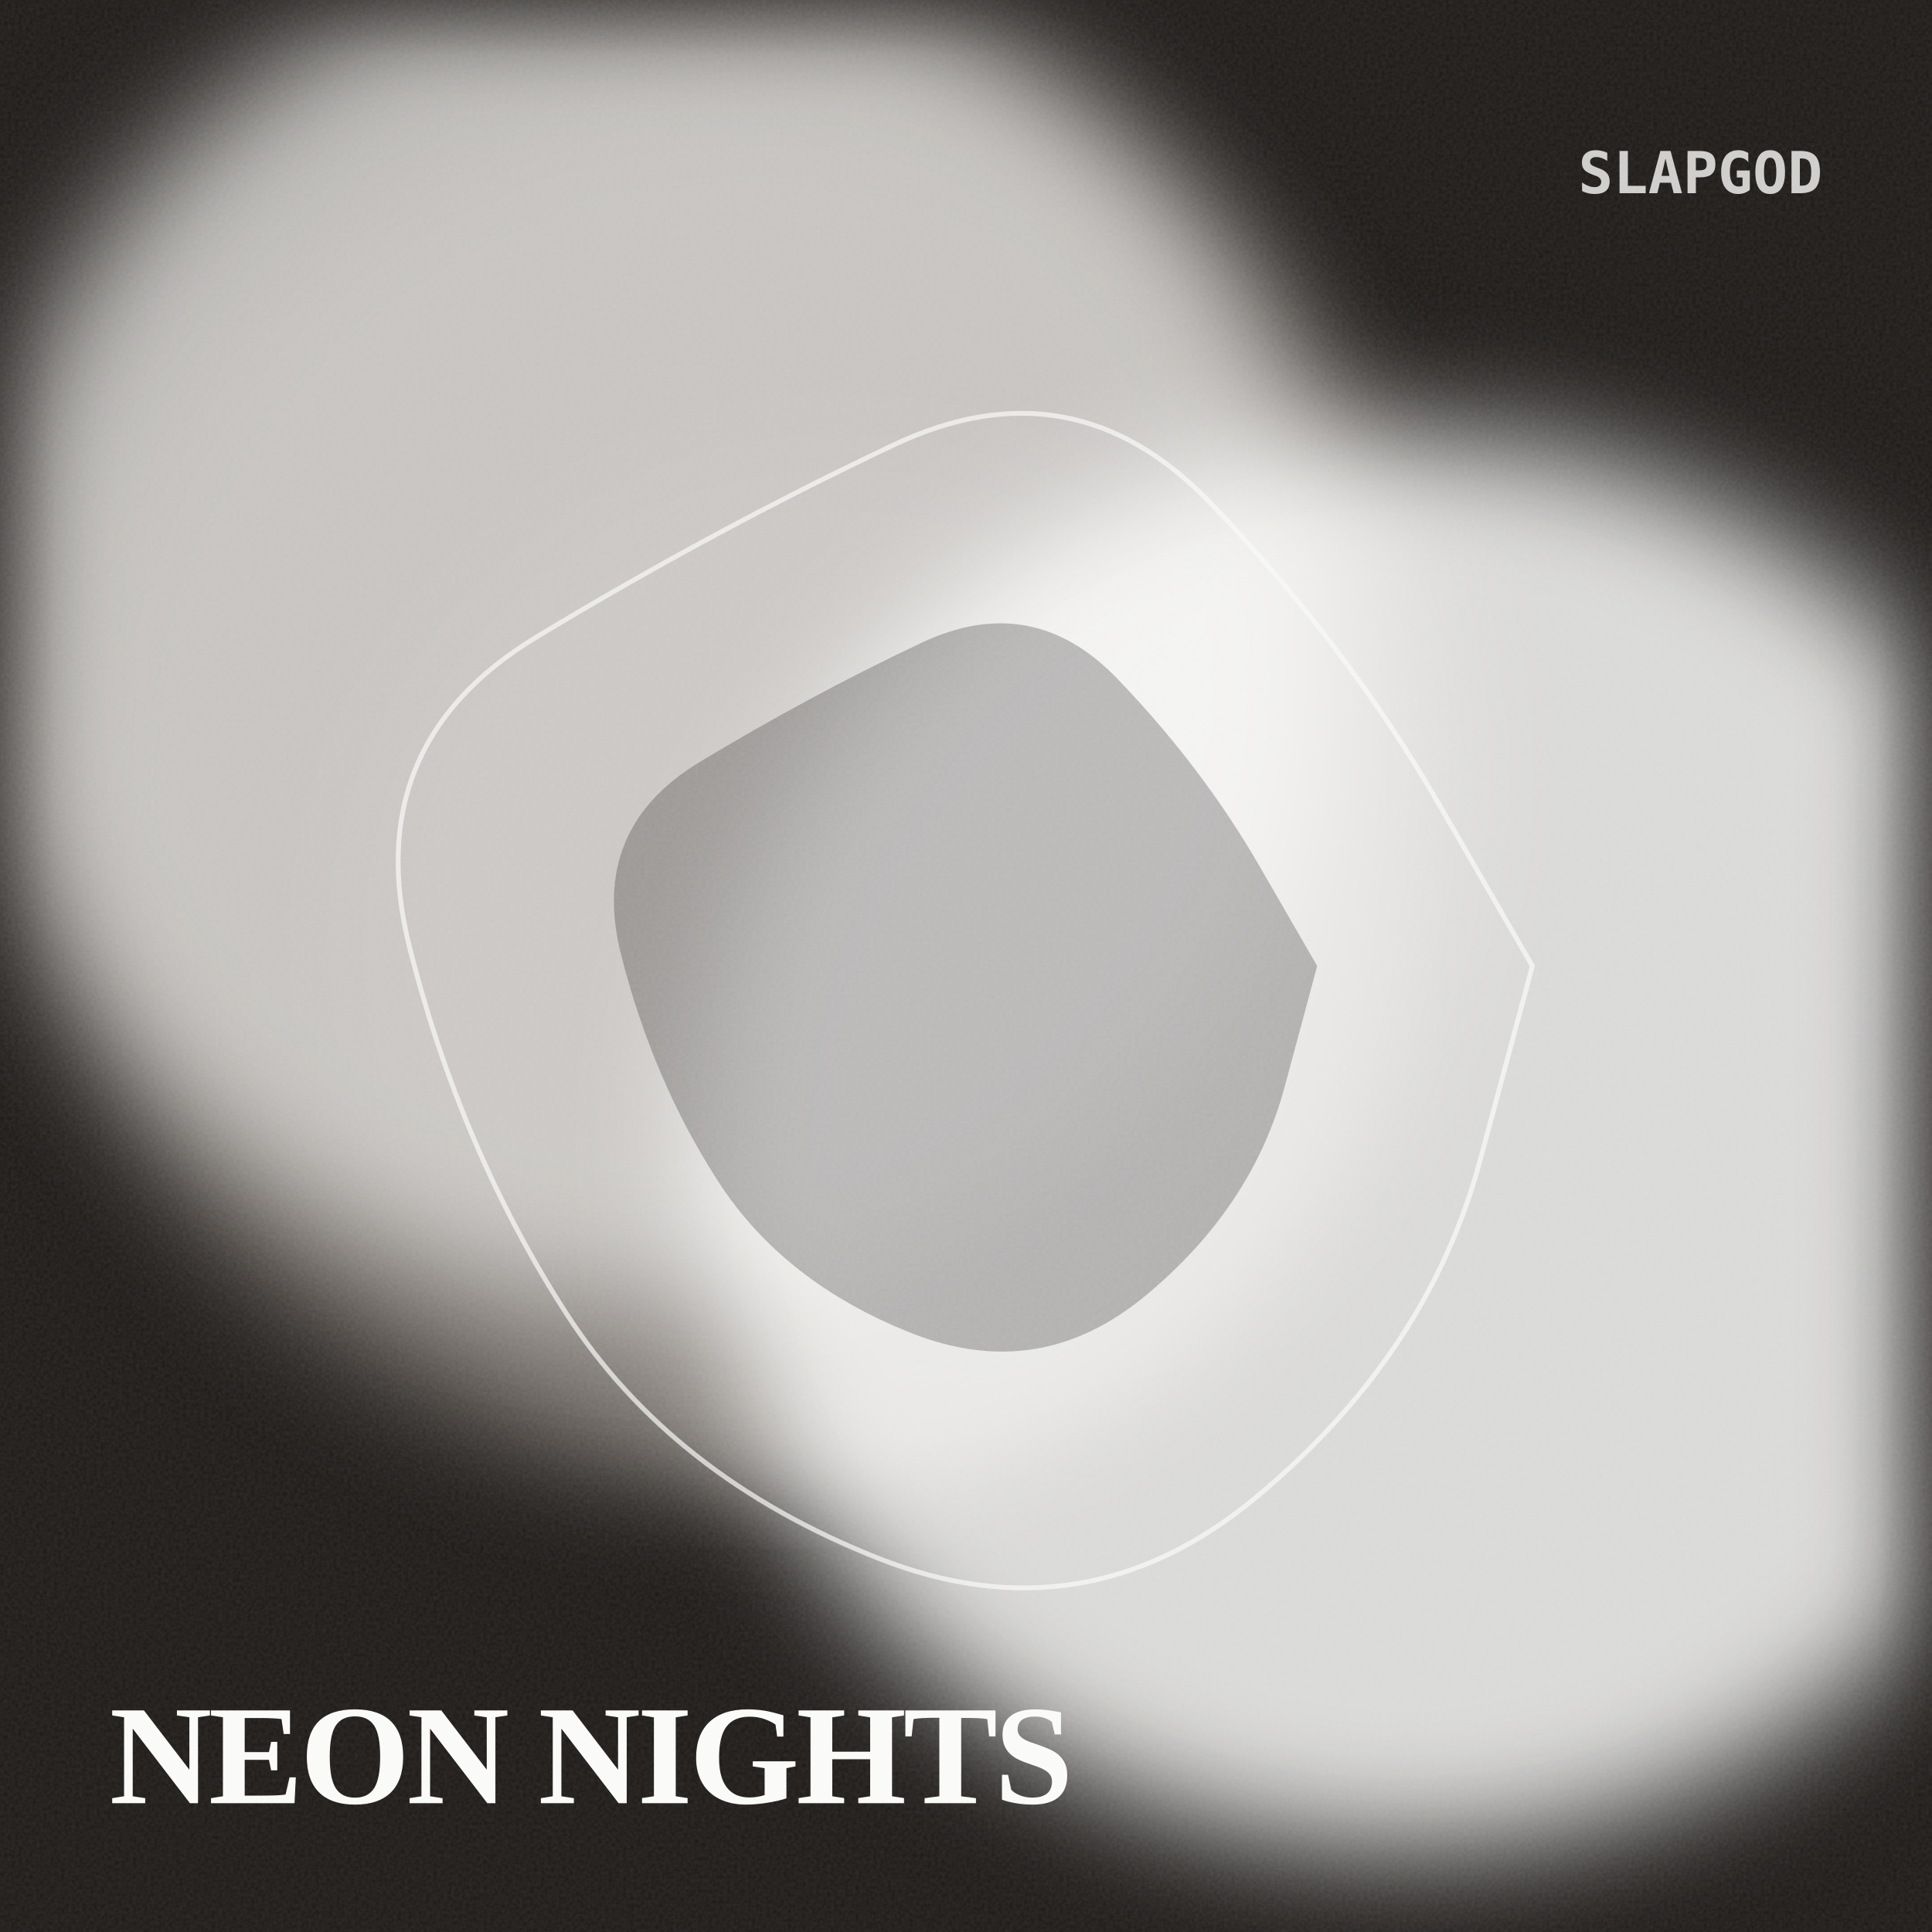
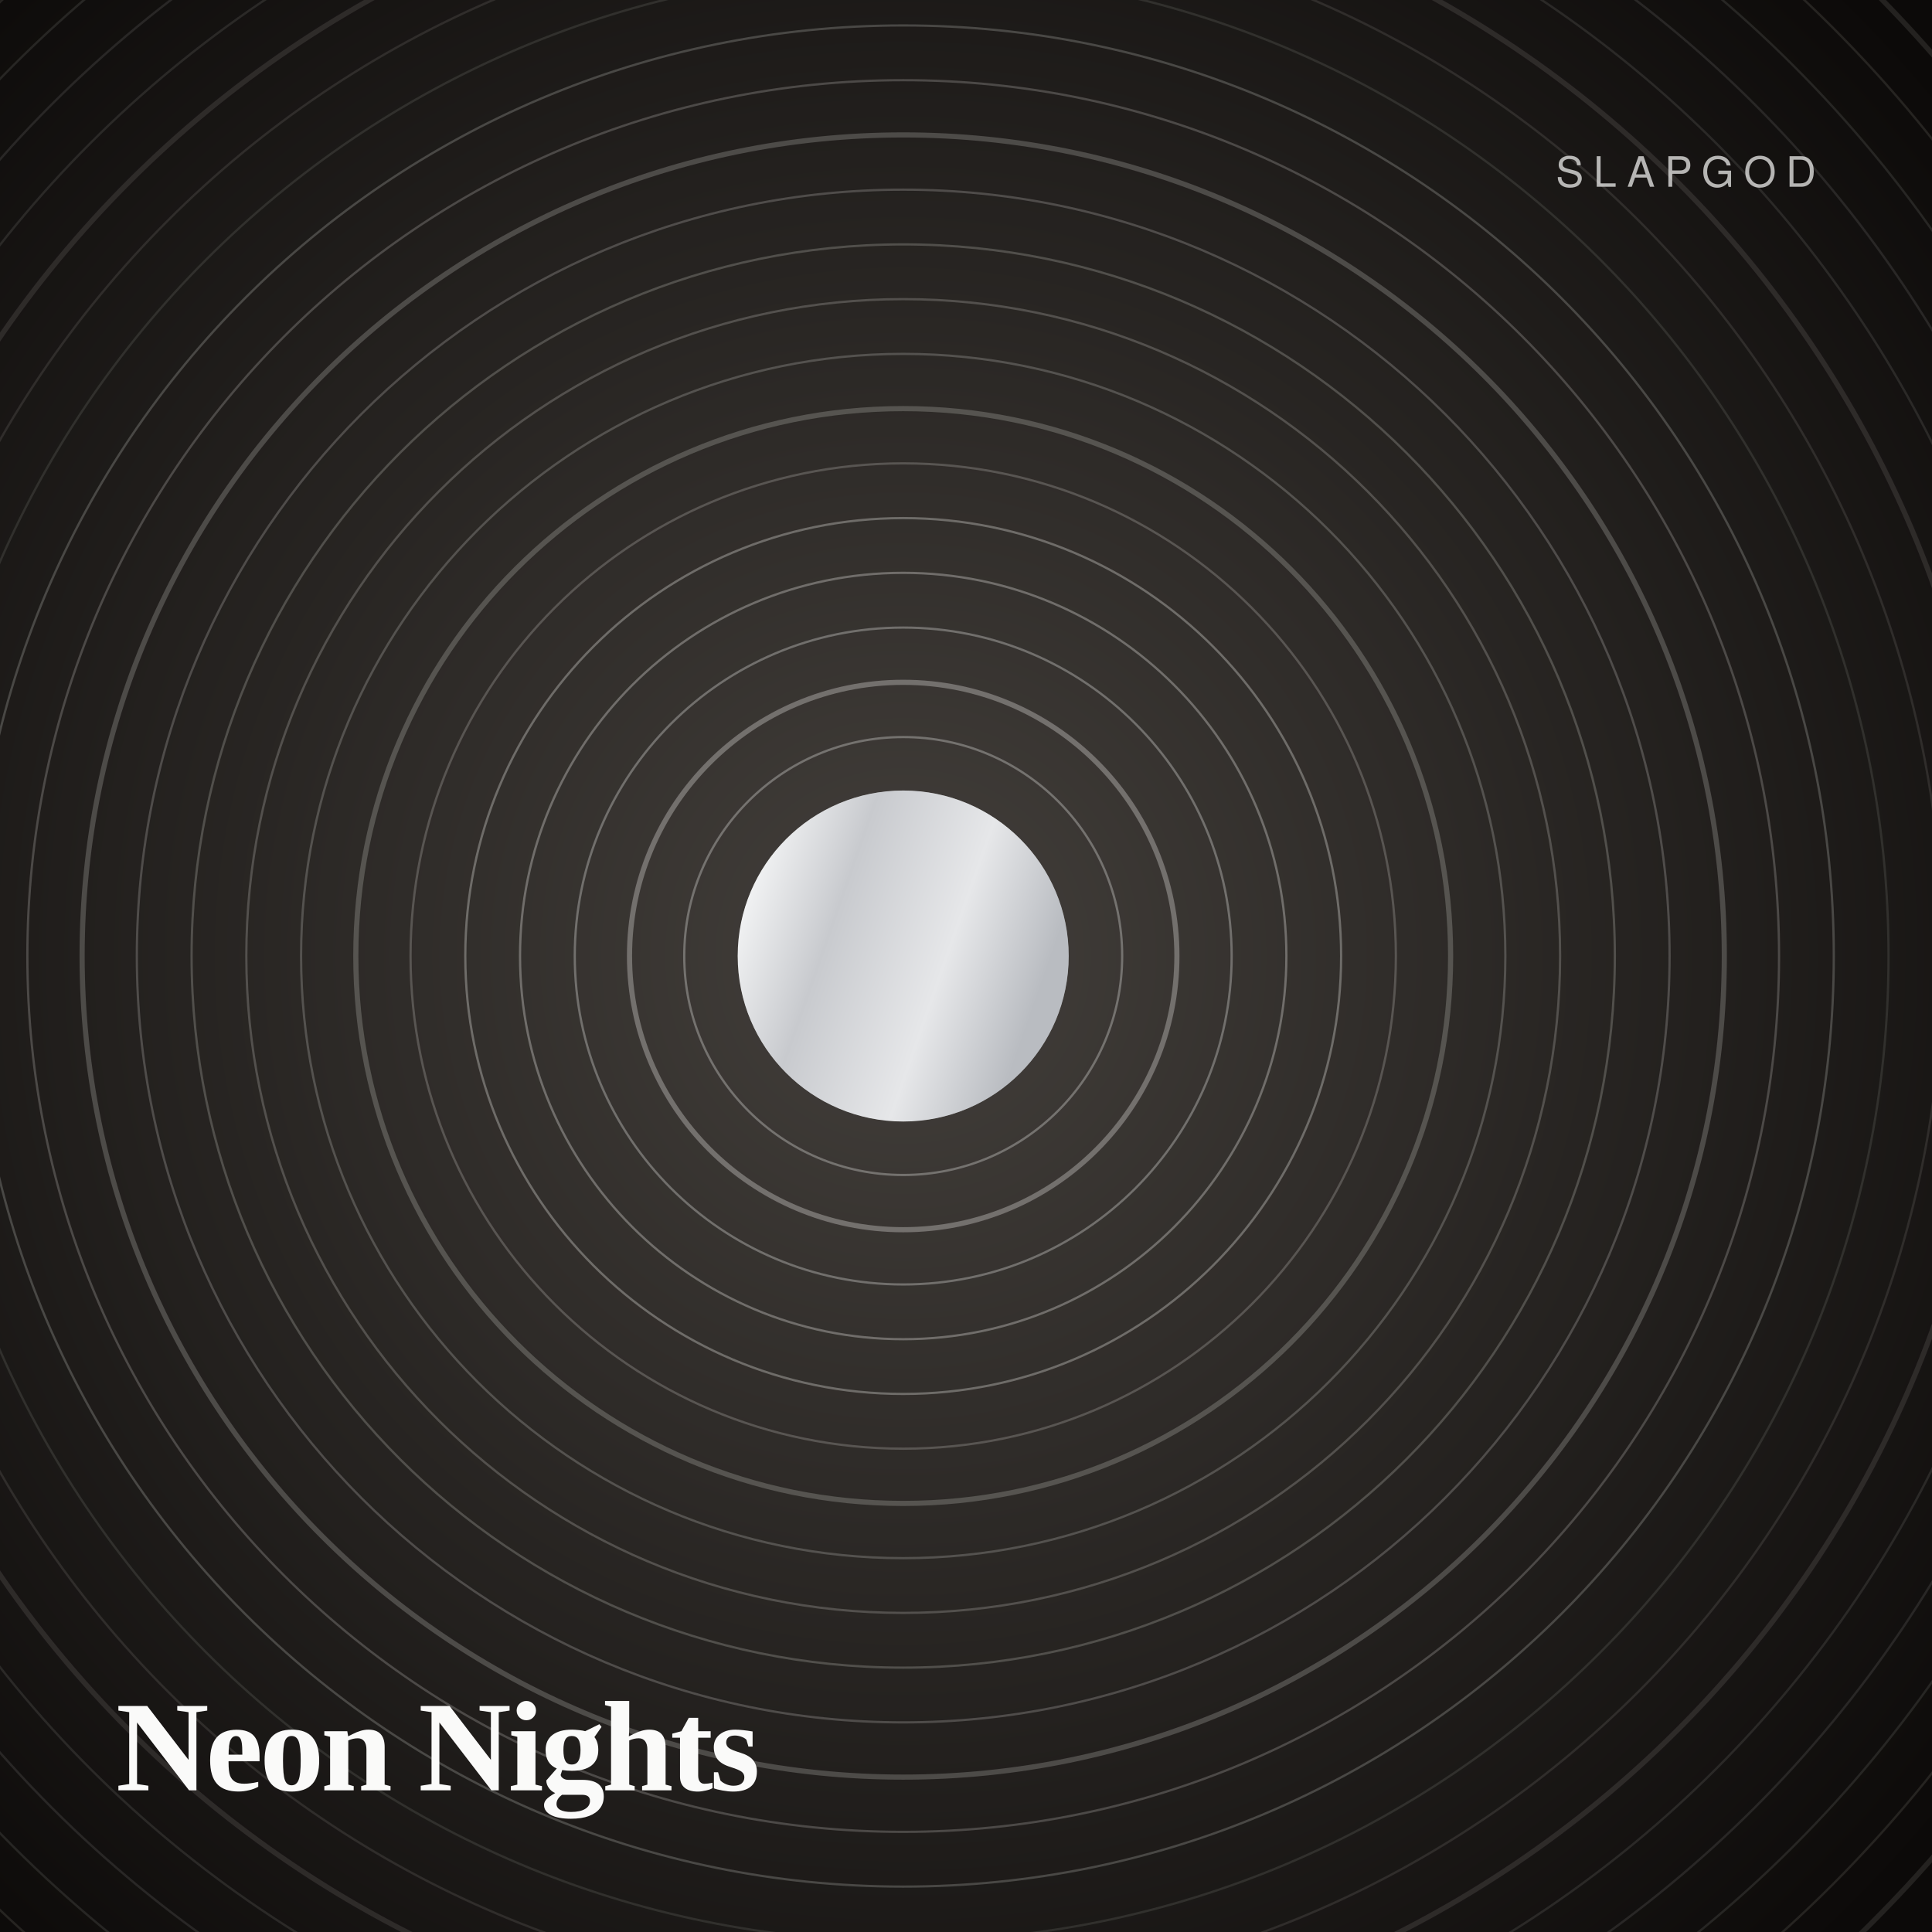
<svg xmlns="http://www.w3.org/2000/svg" viewBox="0 0 600 600" width="600" height="600">
  <defs>
-     <radialGradient id="g1-neonnightspremium" cx="30%" cy="25%" r="85%">
-       <stop offset="0" stop-color="#FAFAF9" stop-opacity=".95" />
-       <stop offset=".45" stop-color="#78716C" stop-opacity=".35" />
-       <stop offset="1" stop-color="#0C0A09" stop-opacity="0" />
+     <linearGradient id="sv-neonnightspremium" x1="0" y1="0" x2="1" y2=".35">
+       <stop offset="0" stop-color="#A8AAAD" />
+       <stop offset=".13" stop-color="#F0F1F2" />
+       <stop offset=".38" stop-color="#C8CACE" />
+       <stop offset=".72" stop-color="#E6E7E9" />
+       <stop offset="1" stop-color="#B9BCC1" />
+     </linearGradient>
+     <radialGradient id="rg-neonnightspremium" cx="280.5" cy="296.9" r="420" gradientUnits="userSpaceOnUse">
+       <stop offset="0" stop-color="#44403C" />
+       <stop offset="1" stop-color="#0C0A09" />
    </radialGradient>
-     <linearGradient id="g2-neonnightspremium" x1="0" y1="0" x2="1" y2="1">
-       <stop offset="0" stop-color="#FAFAF9" />
-       <stop offset=".5" stop-color="#78716C" />
-       <stop offset="1" stop-color="#D6D3D1" />
-     </linearGradient>
-     <filter id="grain-neonnightspremium" x="0" y="0" width="100%" height="100%">
-       <feTurbulence type="fractalNoise" baseFrequency=".9" numOctaves="2" stitchTiles="stitch" />
-       <feColorMatrix values="0 0 0 0 1  0 0 0 0 1  0 0 0 0 1  0 0 0 .09 0" />
-     </filter>
-     <filter id="soft-neonnightspremium">
-       <feGaussianBlur stdDeviation="18" />
-     </filter>
  </defs>
  <rect width="600" height="600" fill="#0C0A09" />
-   <rect width="600" height="600" fill="#1C1917" />
-   <circle cx="261" cy="293.7" r="155.6" fill="#FAFAF9" fill-opacity=".85" filter="url(#soft-neonnightspremium)" />
-   <circle cx="233.3" cy="241.3" r="217.7" fill="#78716C" fill-opacity=".85" filter="url(#soft-neonnightspremium)" />
-   <circle cx="203.3" cy="194.1" r="210.4" fill="#D6D3D1" fill-opacity=".85" filter="url(#soft-neonnightspremium)" />
-   <circle cx="435.6" cy="354.7" r="220.1" fill="#FAFAF9" fill-opacity=".85" filter="url(#soft-neonnightspremium)" />
-   <path d="M475.9,300 Q475.9,300 459.7,360.2 Q443.6,420.5 390.2,464.9 Q336.9,509.3 272.7,483.9 Q208.5,458.5 175.8,407.8 Q143.1,357.1 127.2,294.2 Q111.3,231.3 166.5,197.9 Q221.8,164.5 277.5,138.2 Q333.2,111.8 375.9,156.2 Q418.5,200.5 447.2,250.3Z" fill="none" stroke="#FAFAF9" stroke-width="1.5" stroke-opacity=".7" />
-   <path d="M475.9,300 Q475.9,300 459.7,360.2 Q443.6,420.5 390.2,464.9 Q336.9,509.3 272.7,483.9 Q208.5,458.5 175.8,407.8 Q143.1,357.1 127.2,294.2 Q111.3,231.3 166.5,197.9 Q221.8,164.5 277.5,138.2 Q333.2,111.8 375.9,156.2 Q418.5,200.5 447.2,250.3Z" fill="#0C0A09" fill-opacity=".25" transform="translate(300 300) scale(.62) translate(-300 -300)" />
-   <rect width="600" height="600" filter="url(#grain-neonnightspremium)" />
-   <g font-family="Georgia, 'Times New Roman', serif" font-weight="700" fill="#FAFAF9">
-     <text x="34" y="560" font-size="44" letter-spacing="-1">NEON NIGHTS</text>
-     <text x="566" y="60" font-size="18" text-anchor="end" fill-opacity=".8" font-family="Menlo, monospace">SLAPGOD</text>
+   <rect width="600" height="600" fill="url(#rg-neonnightspremium)" />
+   <circle cx="280.5" cy="296.9" r="17" fill="none" stroke="#FAFAF9" stroke-opacity="0.3" stroke-width="0.7" />
+   <circle cx="280.5" cy="296.9" r="34" fill="none" stroke="#FAFAF9" stroke-opacity="0.3" stroke-width="0.7" />
+   <circle cx="280.5" cy="296.9" r="51" fill="none" stroke="#FAFAF9" stroke-opacity="0.3" stroke-width="0.7" />
+   <circle cx="280.5" cy="296.9" r="68" fill="none" stroke="#FAFAF9" stroke-opacity="0.3" stroke-width="0.7" />
+   <circle cx="280.5" cy="296.9" r="85" fill="none" stroke="#FAFAF9" stroke-opacity="0.3" stroke-width="1.6" />
+   <circle cx="280.5" cy="296.9" r="102" fill="none" stroke="#FAFAF9" stroke-opacity="0.3" stroke-width="0.7" />
+   <circle cx="280.5" cy="296.9" r="119" fill="none" stroke="#FAFAF9" stroke-opacity="0.3" stroke-width="0.7" />
+   <circle cx="280.5" cy="296.9" r="136" fill="none" stroke="#FAFAF9" stroke-opacity="0.3" stroke-width="0.7" />
+   <circle cx="280.5" cy="296.9" r="153" fill="none" stroke="#FAFAF9" stroke-opacity="0.2" stroke-width="0.7" />
+   <circle cx="280.5" cy="296.9" r="170" fill="none" stroke="#FAFAF9" stroke-opacity="0.2" stroke-width="1.6" />
+   <circle cx="280.5" cy="296.9" r="187" fill="none" stroke="#FAFAF9" stroke-opacity="0.2" stroke-width="0.7" />
+   <circle cx="280.5" cy="296.9" r="204" fill="none" stroke="#FAFAF9" stroke-opacity="0.2" stroke-width="0.7" />
+   <circle cx="280.5" cy="296.9" r="221" fill="none" stroke="#FAFAF9" stroke-opacity="0.2" stroke-width="0.7" />
+   <circle cx="280.5" cy="296.9" r="238" fill="none" stroke="#FAFAF9" stroke-opacity="0.2" stroke-width="0.7" />
+   <circle cx="280.5" cy="296.9" r="255" fill="none" stroke="#FAFAF9" stroke-opacity="0.2" stroke-width="1.6" />
+   <circle cx="280.5" cy="296.9" r="272" fill="none" stroke="#FAFAF9" stroke-opacity="0.2" stroke-width="0.7" />
+   <circle cx="280.5" cy="296.9" r="289" fill="none" stroke="#FAFAF9" stroke-opacity="0.2" stroke-width="0.7" />
+   <circle cx="280.5" cy="296.9" r="306" fill="none" stroke="#FAFAF9" stroke-opacity="0.1" stroke-width="0.7" />
+   <circle cx="280.5" cy="296.9" r="323" fill="none" stroke="#FAFAF9" stroke-opacity="0.1" stroke-width="0.7" />
+   <circle cx="280.5" cy="296.9" r="340" fill="none" stroke="#FAFAF9" stroke-opacity="0.1" stroke-width="1.6" />
+   <circle cx="280.5" cy="296.9" r="357" fill="none" stroke="#FAFAF9" stroke-opacity="0.1" stroke-width="0.7" />
+   <circle cx="280.5" cy="296.9" r="374" fill="none" stroke="#FAFAF9" stroke-opacity="0.1" stroke-width="0.7" />
+   <circle cx="280.5" cy="296.9" r="391" fill="none" stroke="#FAFAF9" stroke-opacity="0.1" stroke-width="0.7" />
+   <circle cx="280.5" cy="296.9" r="408" fill="none" stroke="#FAFAF9" stroke-opacity="0.1" stroke-width="0.7" />
+   <circle cx="280.5" cy="296.9" r="425" fill="none" stroke="#FAFAF9" stroke-opacity="0.1" stroke-width="1.6" />
+   <circle cx="280.5" cy="296.9" r="51.4" fill="url(#sv-neonnightspremium)" />
+   <g fill="#FAFAF9">
+     <text x="36" y="556" font-family="Georgia, 'Times New Roman', serif" font-weight="700" font-size="40" letter-spacing="-1">Neon Nights</text>
+     <text x="564" y="58" font-family="Helvetica, Arial, sans-serif" font-size="13" letter-spacing="3" text-anchor="end" fill-opacity=".7">SLAPGOD</text>
  </g>
</svg>
